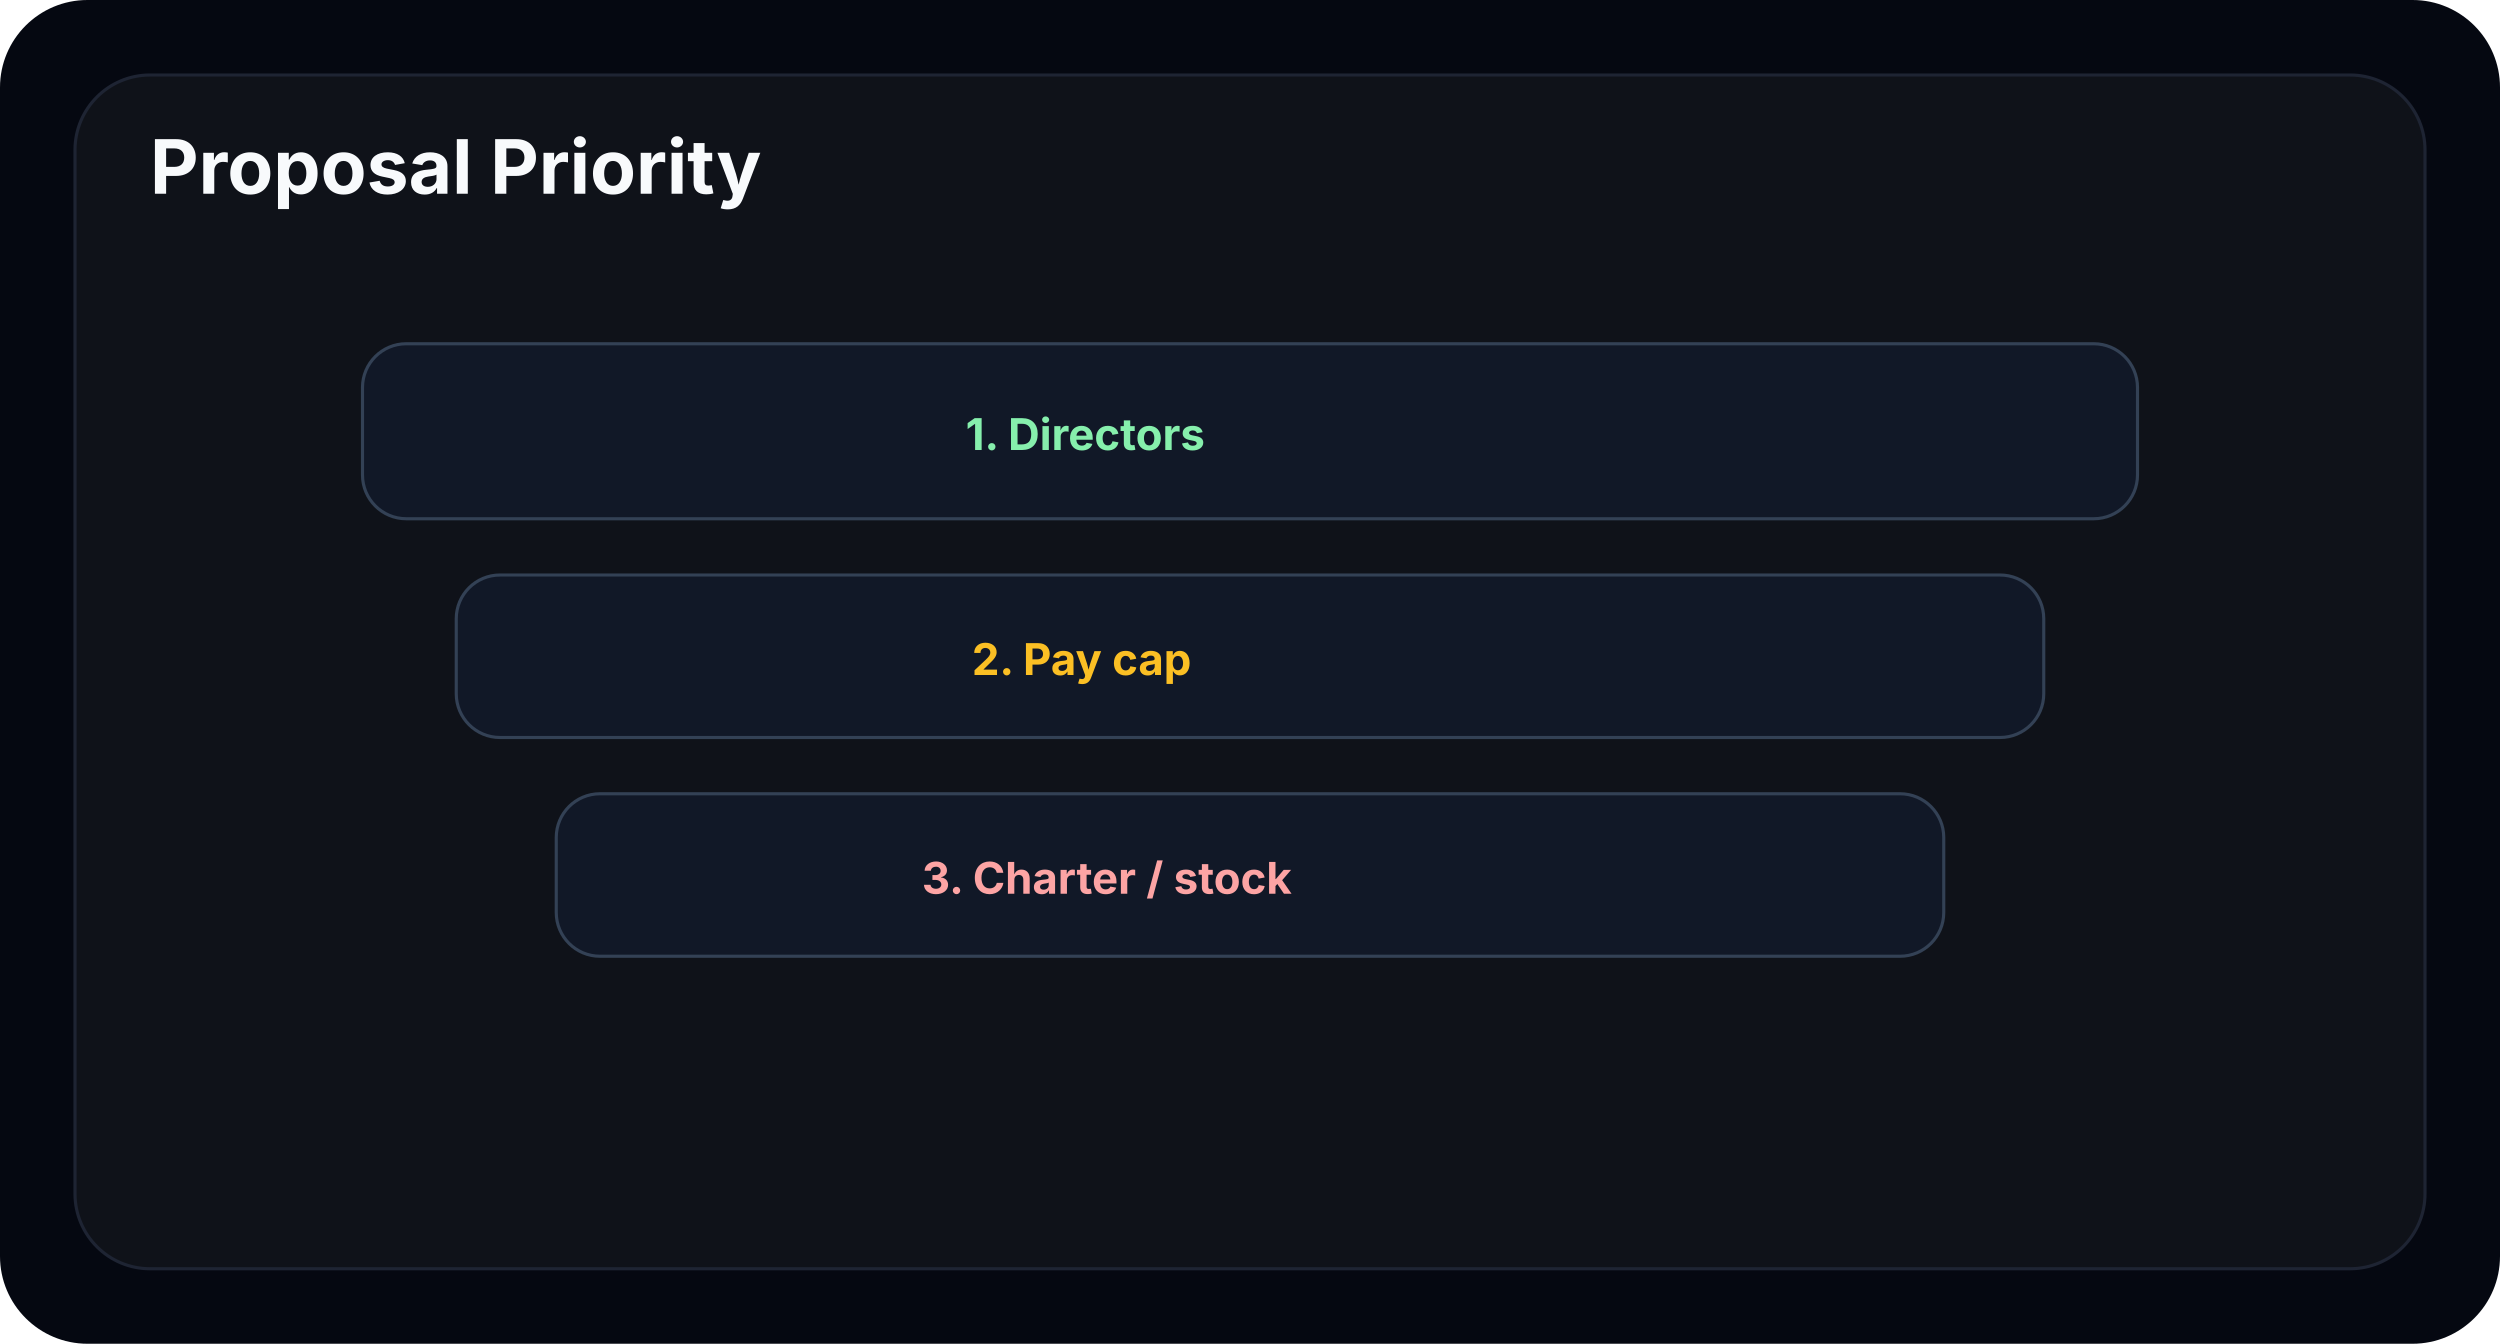
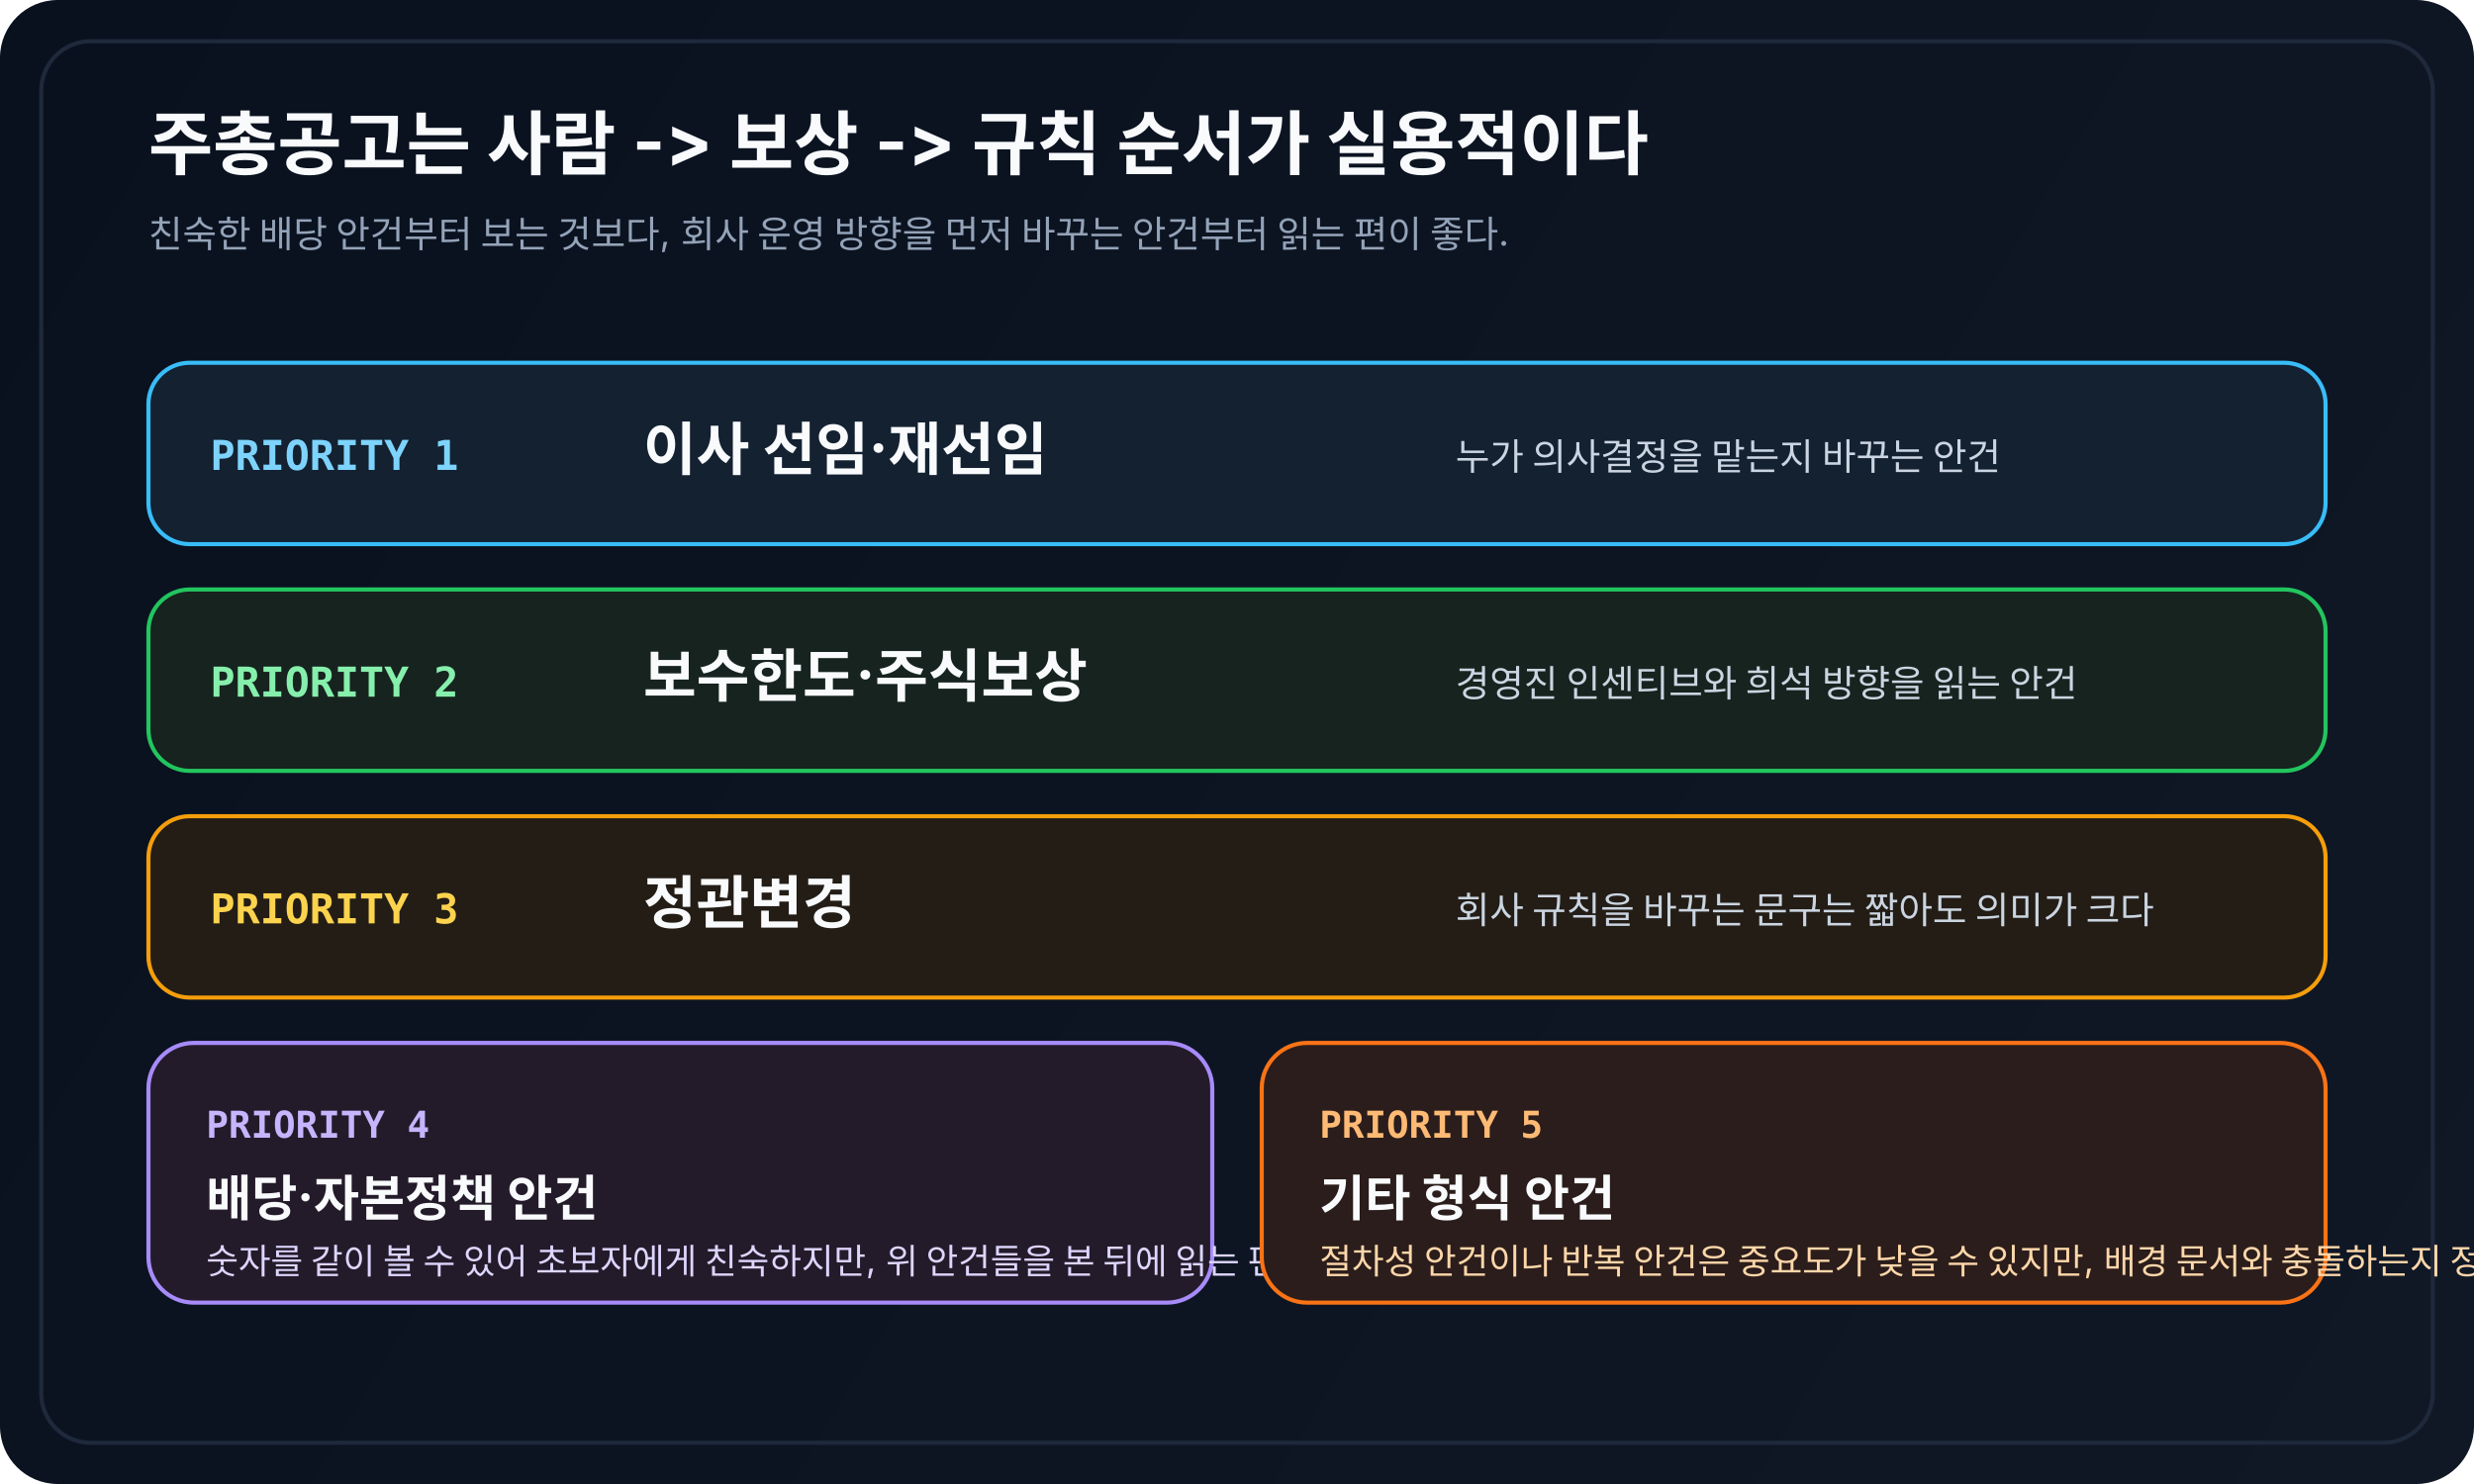
- <svg xmlns="http://www.w3.org/2000/svg" width="800" height="430" viewBox="0 0 800 430" fill="none">
-   <rect width="800" height="430" rx="28" fill="#050811" />
-   <rect x="24" y="24" width="752" height="382" rx="24" fill="#0f1219" stroke="#1e2433" />
-   <text x="48" y="62" fill="#f8fafc" font-size="24" font-family="Inter,system-ui,sans-serif" font-weight="700">Proposal Priority</text>
-   <rect x="116" y="110" width="568" height="56" rx="14" fill="#111827" stroke="#334155" />
-   <text x="309" y="144" fill="#86efac" font-size="14" font-family="Inter,system-ui,sans-serif" font-weight="700">1. Directors</text>
-   <rect x="146" y="184" width="508" height="52" rx="14" fill="#111827" stroke="#334155" />
-   <text x="311" y="216" fill="#fbbf24" font-size="14" font-family="Inter,system-ui,sans-serif" font-weight="700">2. Pay cap</text>
-   <rect x="178" y="254" width="444" height="52" rx="14" fill="#111827" stroke="#334155" />
-   <text x="295" y="286" fill="#fda4a4" font-size="14" font-family="Inter,system-ui,sans-serif" font-weight="700">3. Charter / stock</text>
+ <svg xmlns="http://www.w3.org/2000/svg" viewBox="0 0 1200 720" fill="none" role="img" aria-labelledby="title desc">
+   <defs>
+     <linearGradient id="bg026b" x1="0" y1="0" x2="1200" y2="720" gradientUnits="userSpaceOnUse">
+       <stop offset="0%" stop-color="#09111f" />
+       <stop offset="100%" stop-color="#101826" />
+     </linearGradient>
+   </defs>
+   <rect width="1200" height="720" rx="28" fill="url(#bg026b)" />
+   <rect x="20" y="20" width="1160" height="680" rx="24" stroke="#1e293b" stroke-width="2" />
+   <text x="72" y="82" fill="#f8fafc" font-family="Pretendard, Inter, sans-serif" font-size="34" font-weight="700">주총공고는 사람 -&gt; 보상 -&gt; 규칙 순서가 실용적이다</text>
+   <text x="72" y="120" fill="#94a3b8" font-family="Pretendard, Inter, sans-serif" font-size="18">친숙한 배당 안건부터 보는 것보다, 회사 운영 방향을 먼저 바꾸는 안건부터 읽는 편이 좋다.</text>
+   <rect x="72" y="176" width="1056" height="88" rx="20" fill="#132131" stroke="#38bdf8" stroke-width="2" />
+   <text x="102" y="228" fill="#7dd3fc" font-family="JetBrains Mono, monospace" font-size="20" font-weight="700">PRIORITY 1</text>
+   <text x="312" y="228" fill="#f8fafc" font-family="Pretendard, Inter, sans-serif" font-size="28" font-weight="700">이사 선임·재선임</text>
+   <text x="706" y="228" fill="#cbd5e1" font-family="Pretendard, Inter, sans-serif" font-size="18">누가 의사결정을 맡는지 바꾸는 안건</text>
+   <rect x="72" y="286" width="1056" height="88" rx="20" fill="#16231f" stroke="#22c55e" stroke-width="2" />
+   <text x="102" y="338" fill="#86efac" font-family="JetBrains Mono, monospace" font-size="20" font-weight="700">PRIORITY 2</text>
+   <text x="312" y="338" fill="#f8fafc" font-family="Pretendard, Inter, sans-serif" font-size="28" font-weight="700">보수한도·주식보상</text>
+   <text x="706" y="338" fill="#cbd5e1" font-family="Pretendard, Inter, sans-serif" font-size="18">경영진 인센티브와 희석 방향을 읽는 안건</text>
+   <rect x="72" y="396" width="1056" height="88" rx="20" fill="#231d16" stroke="#f59e0b" stroke-width="2" />
+   <text x="102" y="448" fill="#fcd34d" font-family="JetBrains Mono, monospace" font-size="20" font-weight="700">PRIORITY 3</text>
+   <text x="312" y="448" fill="#f8fafc" font-family="Pretendard, Inter, sans-serif" font-size="28" font-weight="700">정관변경</text>
+   <text x="706" y="448" fill="#cbd5e1" font-family="Pretendard, Inter, sans-serif" font-size="18">회사 규칙을 바꾸는 문구는 짧아도 의미가 크다</text>
+   <rect x="72" y="506" width="516" height="126" rx="22" fill="#241b2a" stroke="#a78bfa" stroke-width="2" />
+   <text x="100" y="552" fill="#c4b5fd" font-family="JetBrains Mono, monospace" font-size="18" font-weight="700">PRIORITY 4</text>
+   <text x="100" y="590" fill="#f8fafc" font-family="Pretendard, Inter, sans-serif" font-size="24" font-weight="700">배당·자본정책 안건</text>
+   <text x="100" y="618" fill="#ddd6fe" font-family="Pretendard, Inter, sans-serif" font-size="17">숫자를 같이 볼 수 있어 초보자에게 친숙하지만, 위 안건들을 본 뒤에 읽는 편이 해석이 정확하다.</text>
+   <rect x="612" y="506" width="516" height="126" rx="22" fill="#2b1d1b" stroke="#f97316" stroke-width="2" />
+   <text x="640" y="552" fill="#fdba74" font-family="JetBrains Mono, monospace" font-size="18" font-weight="700">PRIORITY 5</text>
+   <text x="640" y="590" fill="#f8fafc" font-family="Pretendard, Inter, sans-serif" font-size="24" font-weight="700">기타 형식 안건</text>
+   <text x="640" y="618" fill="#fed7aa" font-family="Pretendard, Inter, sans-serif" font-size="17">절차성 안건이나 반복 안건은 중요도가 낮을 수 있지만, 배경 문서와 충돌하는지 정도는 확인한다.</text>
</svg>
